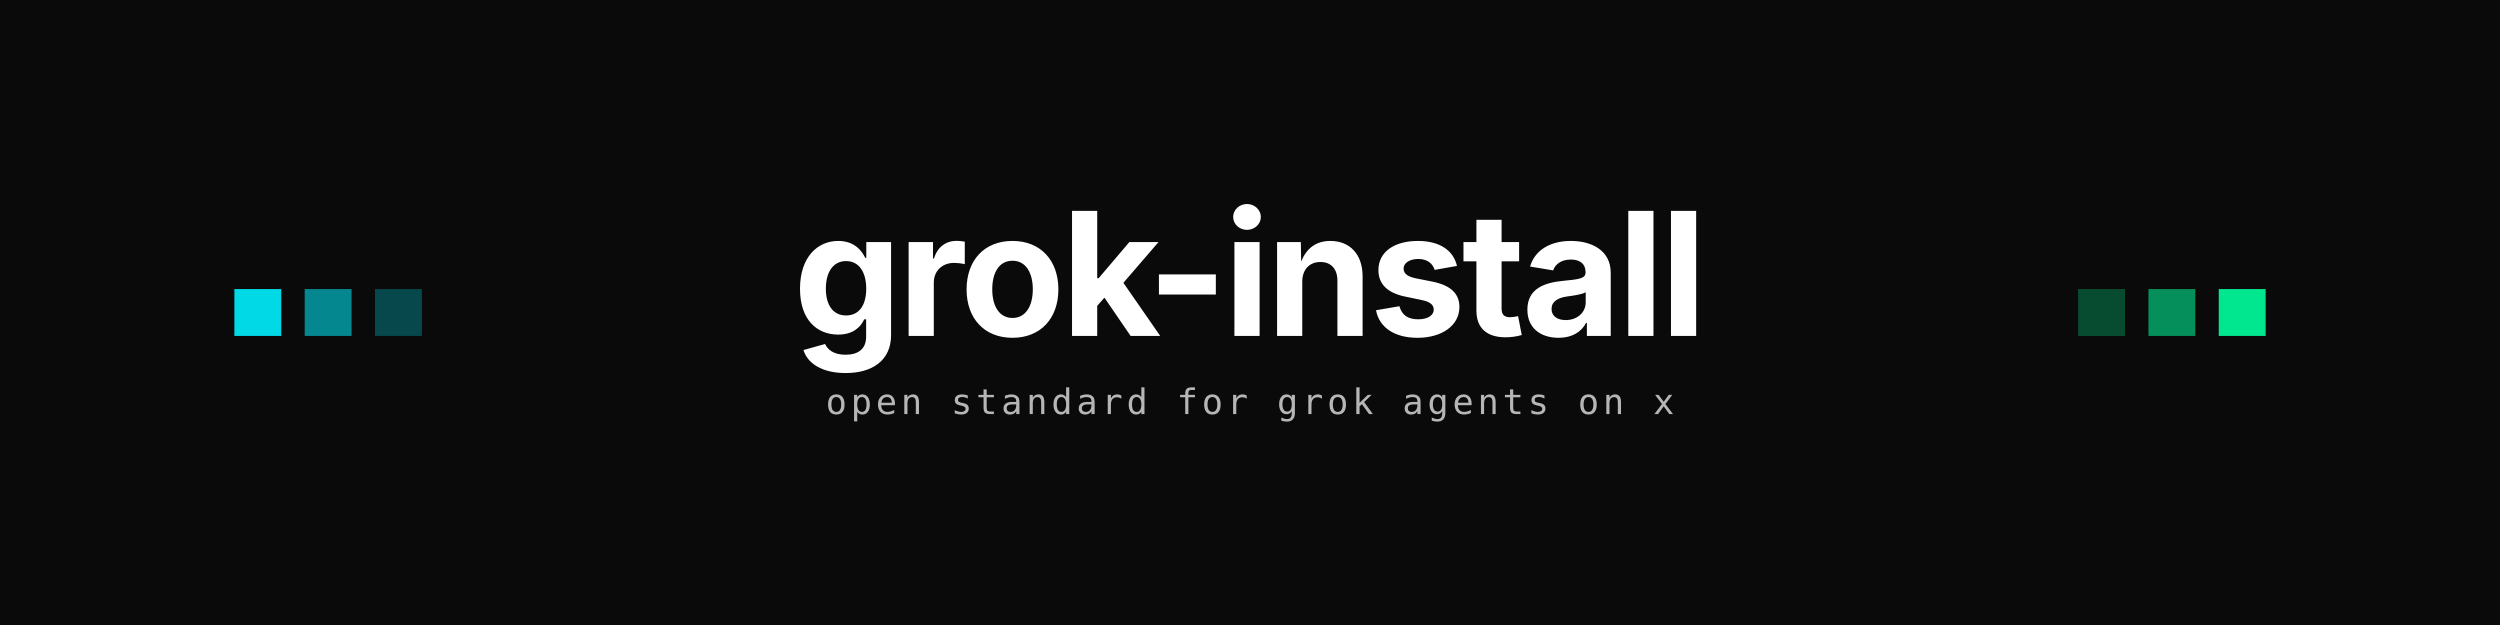
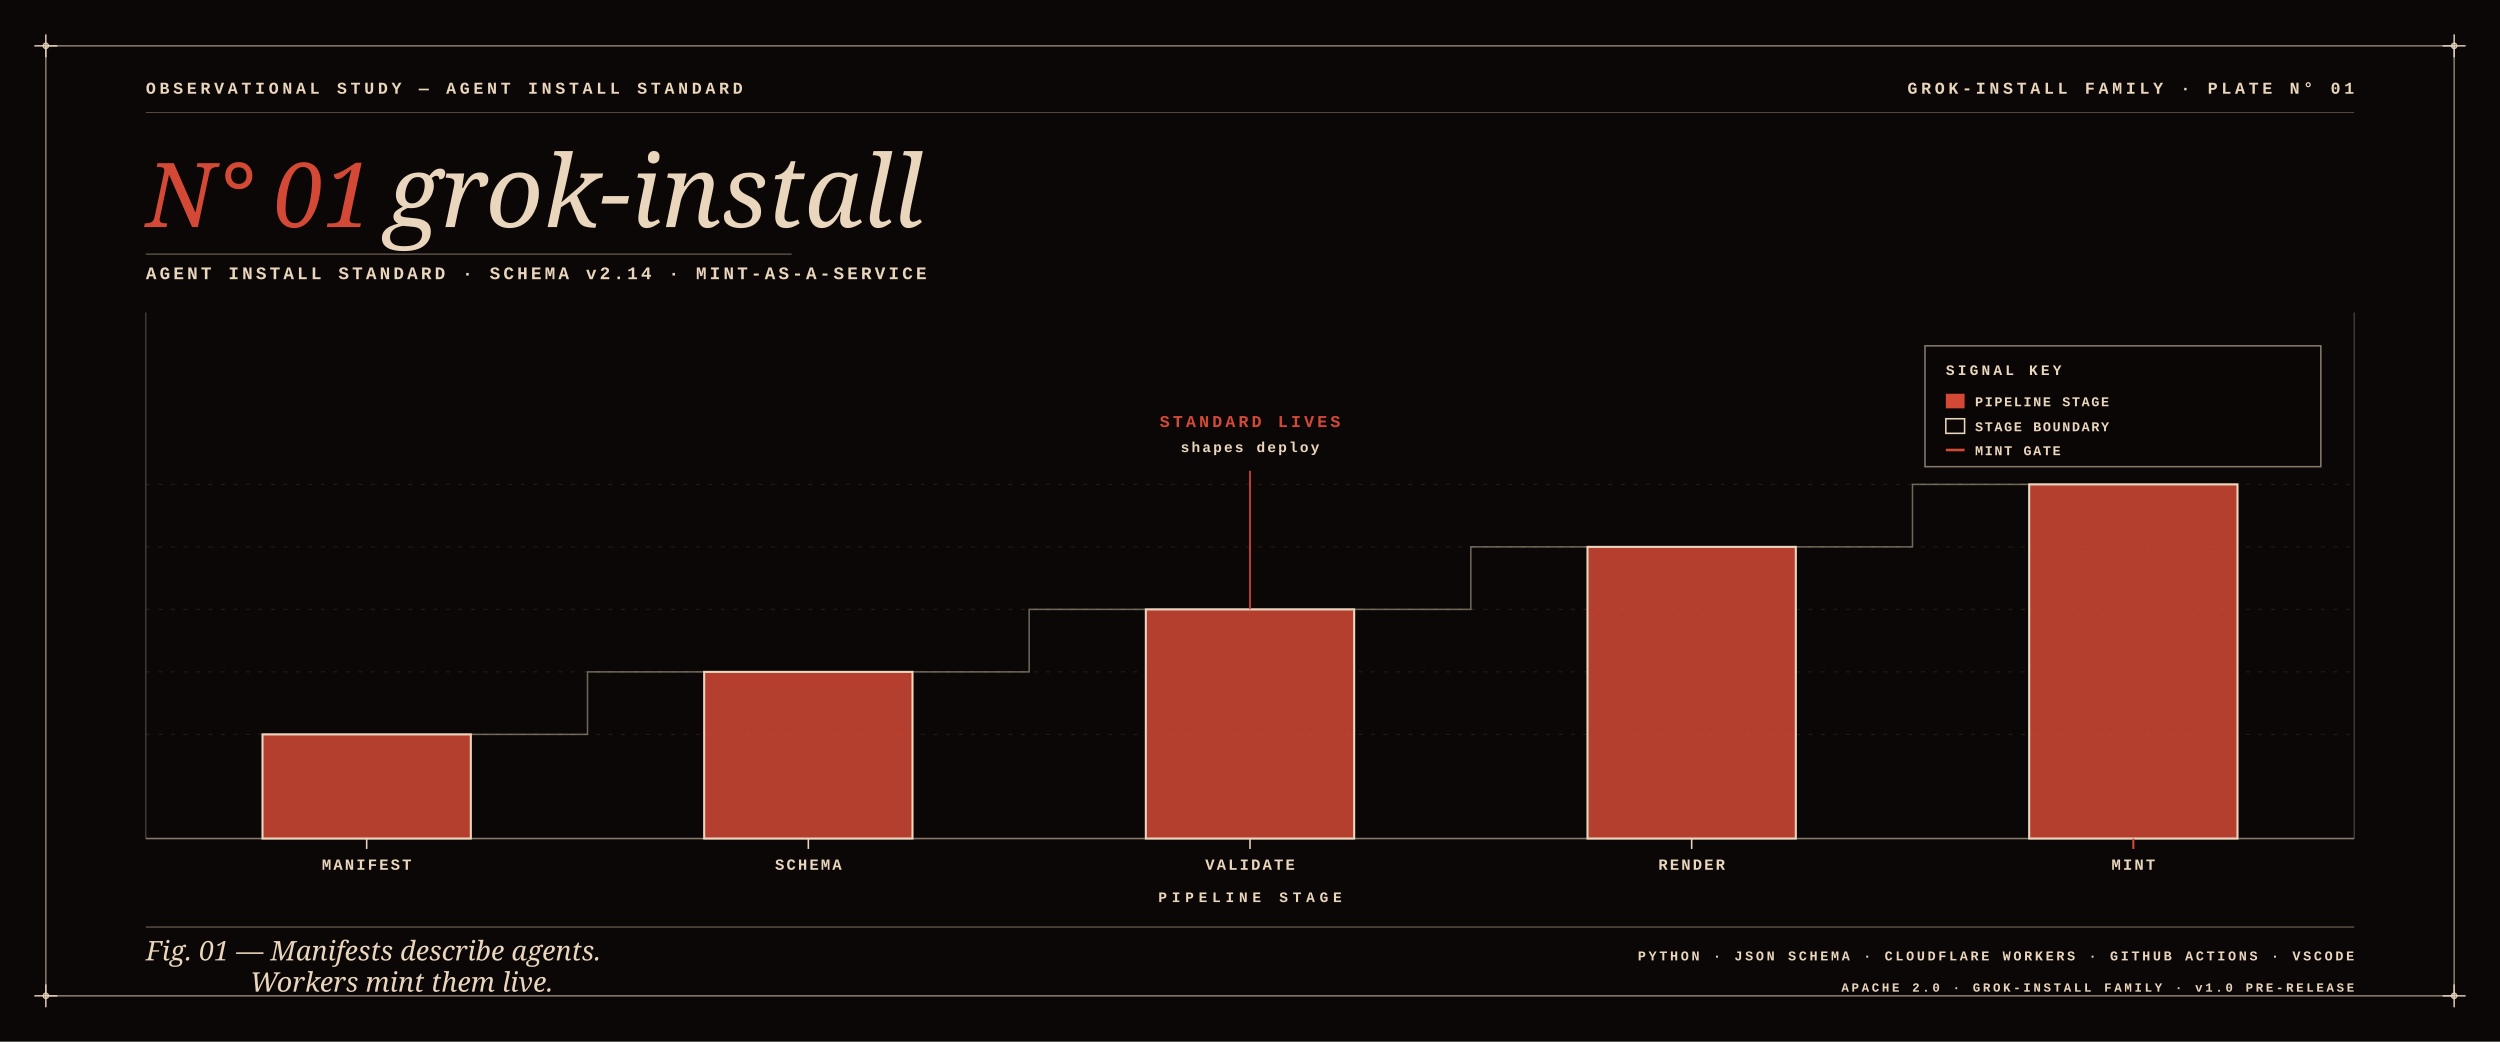
- <svg xmlns="http://www.w3.org/2000/svg" viewBox="0 0 1280 320" width="1280" height="320" role="img" aria-labelledby="title desc">
-   <rect width="1280" height="320" fill="#0A0A0A" />
-   <g opacity="0.9">
-     <rect x="120" y="148" width="24" height="24" fill="#00F0FF" />
-     <rect x="156" y="148" width="24" height="24" fill="#00F0FF" opacity="0.6" />
-     <rect x="192" y="148" width="24" height="24" fill="#00F0FF" opacity="0.3" />
-     <rect x="1064" y="148" width="24" height="24" fill="#00FF9D" opacity="0.3" />
-     <rect x="1100" y="148" width="24" height="24" fill="#00FF9D" opacity="0.6" />
-     <rect x="1136" y="148" width="24" height="24" fill="#00FF9D" />
+ <svg xmlns="http://www.w3.org/2000/svg" viewBox="0 0 2400 1000" width="2400" height="1000" role="img" aria-labelledby="banner-title banner-desc">
+   <rect width="2400" height="1000" fill="#0a0706" />
+   <rect x="44" y="44" width="2312" height="912" fill="none" stroke="#ead5bd" stroke-opacity="0.55" stroke-width="1.5" />
+   <g stroke="#ead5bd" stroke-opacity="0.9" stroke-width="1.5" fill="none">
+     <line x1="33" y1="44" x2="55" y2="44" />
+     <line x1="44" y1="33" x2="44" y2="55" />
+     <circle cx="44" cy="44" r="2.5" />
+     <line x1="2345" y1="44" x2="2367" y2="44" />
+     <line x1="2356" y1="33" x2="2356" y2="55" />
+     <circle cx="2356" cy="44" r="2.5" />
+     <line x1="33" y1="956" x2="55" y2="956" />
+     <line x1="44" y1="945" x2="44" y2="967" />
+     <circle cx="44" cy="956" r="2.5" />
+     <line x1="2345" y1="956" x2="2367" y2="956" />
+     <line x1="2356" y1="945" x2="2356" y2="967" />
+     <circle cx="2356" cy="956" r="2.5" />
  </g>
-   <text x="640" y="172" text-anchor="middle" font-family="'Inter','SF Pro Display','Segoe UI',system-ui,sans-serif" font-size="88" font-weight="700" fill="#FFFFFF" letter-spacing="-2">grok-install</text>
-   <text x="640" y="212" text-anchor="middle" font-family="'JetBrains Mono','Fira Code','Menlo','Consolas',monospace" font-size="18" fill="#FFFFFF" opacity="0.7" letter-spacing="2">open standard for grok agents on x</text>
+   <text x="140" y="90" font-family="'IBM Plex Mono','JetBrains Mono',Menlo,Monaco,'Courier New',monospace" font-weight="bold" font-size="16" fill="#ead5bd" letter-spacing="3.5">OBSERVATIONAL STUDY — AGENT INSTALL STANDARD</text>
+   <text x="2260" y="90" text-anchor="end" font-family="'IBM Plex Mono','JetBrains Mono',Menlo,Monaco,'Courier New',monospace" font-weight="bold" font-size="16" fill="#ead5bd" letter-spacing="3.5">GROK-INSTALL FAMILY · PLATE N° 01</text>
+   <line x1="140" y1="108" x2="2260" y2="108" stroke="#7c6c5f" stroke-opacity="0.65" stroke-width="1" />
+   <text x="140" y="218" font-family="'Instrument Serif','Playfair Display','EB Garamond',Georgia,serif" font-style="italic" font-size="86" fill="#d44936">N° 01</text>
+   <text x="370" y="218" font-family="'Instrument Serif','Playfair Display','EB Garamond',Georgia,serif" font-style="italic" font-size="96" fill="#ead5bd">grok-install</text>
+   <line x1="140" y1="244" x2="760" y2="244" stroke="#7c6c5f" stroke-opacity="0.65" stroke-width="1.5" />
+   <text x="140" y="268" font-family="'IBM Plex Mono','JetBrains Mono',Menlo,Monaco,'Courier New',monospace" font-weight="bold" font-size="17" fill="#ead5bd" letter-spacing="3">AGENT INSTALL STANDARD · SCHEMA v2.14 · MINT-AS-A-SERVICE</text>
+   <g stroke="#7c6c5f" stroke-opacity="0.22" stroke-width="1" stroke-dasharray="4 8">
+     <line x1="140" y1="465" x2="2260" y2="465" />
+     <line x1="140" y1="525" x2="2260" y2="525" />
+     <line x1="140" y1="585" x2="2260" y2="585" />
+     <line x1="140" y1="645" x2="2260" y2="645" />
+     <line x1="140" y1="705" x2="2260" y2="705" />
+   </g>
+   <line x1="140" y1="805" x2="2260" y2="805" stroke="#ead5bd" stroke-opacity="0.55" stroke-width="1.5" />
+   <line x1="140" y1="300" x2="140" y2="805" stroke="#ead5bd" stroke-opacity="0.35" stroke-width="1" />
+   <line x1="2260" y1="300" x2="2260" y2="805" stroke="#ead5bd" stroke-opacity="0.35" stroke-width="1" />
+   <g fill="#d44936" fill-opacity="0.85" stroke="#ead5bd" stroke-width="2">
+     <rect x="252" y="705" width="200" height="100" />
+     <rect x="676" y="645" width="200" height="160" />
+     <rect x="1100" y="585" width="200" height="220" />
+     <rect x="1524" y="525" width="200" height="280" />
+     <rect x="1948" y="465" width="200" height="340" />
+   </g>
+   <path d="M 252,705 L 452,705 L 564,705 L 564,645 L 676,645 L 876,645 L 988,645 L 988,585 L 1100,585 L 1300,585 L 1412,585 L 1412,525 L 1524,525 L 1724,525 L 1836,525 L 1836,465 L 1948,465 L 2148,465" fill="none" stroke="#ead5bd" stroke-opacity="0.45" stroke-width="1.5" />
+   <g stroke="#ead5bd" stroke-width="1.5">
+     <line x1="352" y1="805" x2="352" y2="815" />
+     <line x1="776" y1="805" x2="776" y2="815" />
+     <line x1="1200" y1="805" x2="1200" y2="815" />
+     <line x1="1624" y1="805" x2="1624" y2="815" />
+   </g>
+   <line x1="2048" y1="805" x2="2048" y2="815" stroke="#d44936" stroke-width="2" />
+   <g font-family="'IBM Plex Mono','JetBrains Mono',Menlo,Monaco,'Courier New',monospace" font-weight="bold" font-size="15" fill="#ead5bd" letter-spacing="2" text-anchor="middle">
+     <text x="352" y="835">MANIFEST</text>
+     <text x="776" y="835">SCHEMA</text>
+     <text x="1200" y="835">VALIDATE</text>
+     <text x="1624" y="835">RENDER</text>
+     <text x="2048" y="835">MINT</text>
+   </g>
+   <text x="1200" y="866" text-anchor="middle" font-family="'IBM Plex Mono','JetBrains Mono',Menlo,Monaco,'Courier New',monospace" font-weight="bold" font-size="14" fill="#ead5bd" letter-spacing="4.5">PIPELINE STAGE</text>
+   <g>
+     <rect x="1848" y="332" width="380" height="116" fill="#0a0706" fill-opacity="0.65" stroke="#ead5bd" stroke-opacity="0.55" stroke-width="1.5" />
+     <text x="1868" y="360" font-family="'IBM Plex Mono','JetBrains Mono',Menlo,Monaco,'Courier New',monospace" font-weight="bold" font-size="14" fill="#ead5bd" letter-spacing="3">SIGNAL KEY</text>
+     <rect x="1868" y="378" width="18" height="14" fill="#d44936" />
+     <text x="1896" y="390" font-family="'IBM Plex Mono','JetBrains Mono',Menlo,Monaco,'Courier New',monospace" font-weight="bold" font-size="13" fill="#ead5bd" letter-spacing="1.5">PIPELINE STAGE</text>
+     <rect x="1868" y="402" width="18" height="14" fill="none" stroke="#ead5bd" stroke-width="1.5" />
+     <text x="1896" y="414" font-family="'IBM Plex Mono','JetBrains Mono',Menlo,Monaco,'Courier New',monospace" font-weight="bold" font-size="13" fill="#ead5bd" letter-spacing="1.5">STAGE BOUNDARY</text>
+     <line x1="1868" y1="432" x2="1886" y2="432" stroke="#d44936" stroke-width="2.5" />
+     <text x="1896" y="437" font-family="'IBM Plex Mono','JetBrains Mono',Menlo,Monaco,'Courier New',monospace" font-weight="bold" font-size="13" fill="#ead5bd" letter-spacing="1.5">MINT GATE</text>
+   </g>
+   <g>
+     <text x="1200" y="410" text-anchor="middle" font-family="'IBM Plex Mono','JetBrains Mono',Menlo,Monaco,'Courier New',monospace" font-weight="bold" font-size="16" fill="#d44936" letter-spacing="3">STANDARD LIVES</text>
+     <text x="1200" y="434" text-anchor="middle" font-family="'IBM Plex Mono','JetBrains Mono',Menlo,Monaco,'Courier New',monospace" font-weight="bold" font-size="14" fill="#ead5bd" letter-spacing="2">shapes deploy</text>
+     <line x1="1200" y1="452" x2="1200" y2="585" stroke="#d44936" stroke-opacity="0.85" stroke-width="2" />
+   </g>
+   <line x1="140" y1="890" x2="2260" y2="890" stroke="#7c6c5f" stroke-opacity="0.65" stroke-width="1.5" />
+   <text x="140" y="922" font-family="'Instrument Serif','Playfair Display','EB Garamond',Georgia,serif" font-style="italic" font-size="26" fill="#ead5bd">Fig. 01 — Manifests describe agents.</text>
+   <text x="240" y="952" font-family="'Instrument Serif','Playfair Display','EB Garamond',Georgia,serif" font-style="italic" font-size="26" fill="#ead5bd">Workers mint them live.</text>
+   <text x="2260" y="922" text-anchor="end" font-family="'IBM Plex Mono','JetBrains Mono',Menlo,Monaco,'Courier New',monospace" font-weight="bold" font-size="13" fill="#ead5bd" letter-spacing="2.5">PYTHON · JSON SCHEMA · CLOUDFLARE WORKERS · GITHUB ACTIONS · VSCODE</text>
+   <text x="2260" y="952" text-anchor="end" font-family="'IBM Plex Mono','JetBrains Mono',Menlo,Monaco,'Courier New',monospace" font-weight="bold" font-size="12" fill="#ead5bd" letter-spacing="2.5">APACHE 2.0 · GROK-INSTALL FAMILY · v1.0 PRE-RELEASE</text>
</svg>
